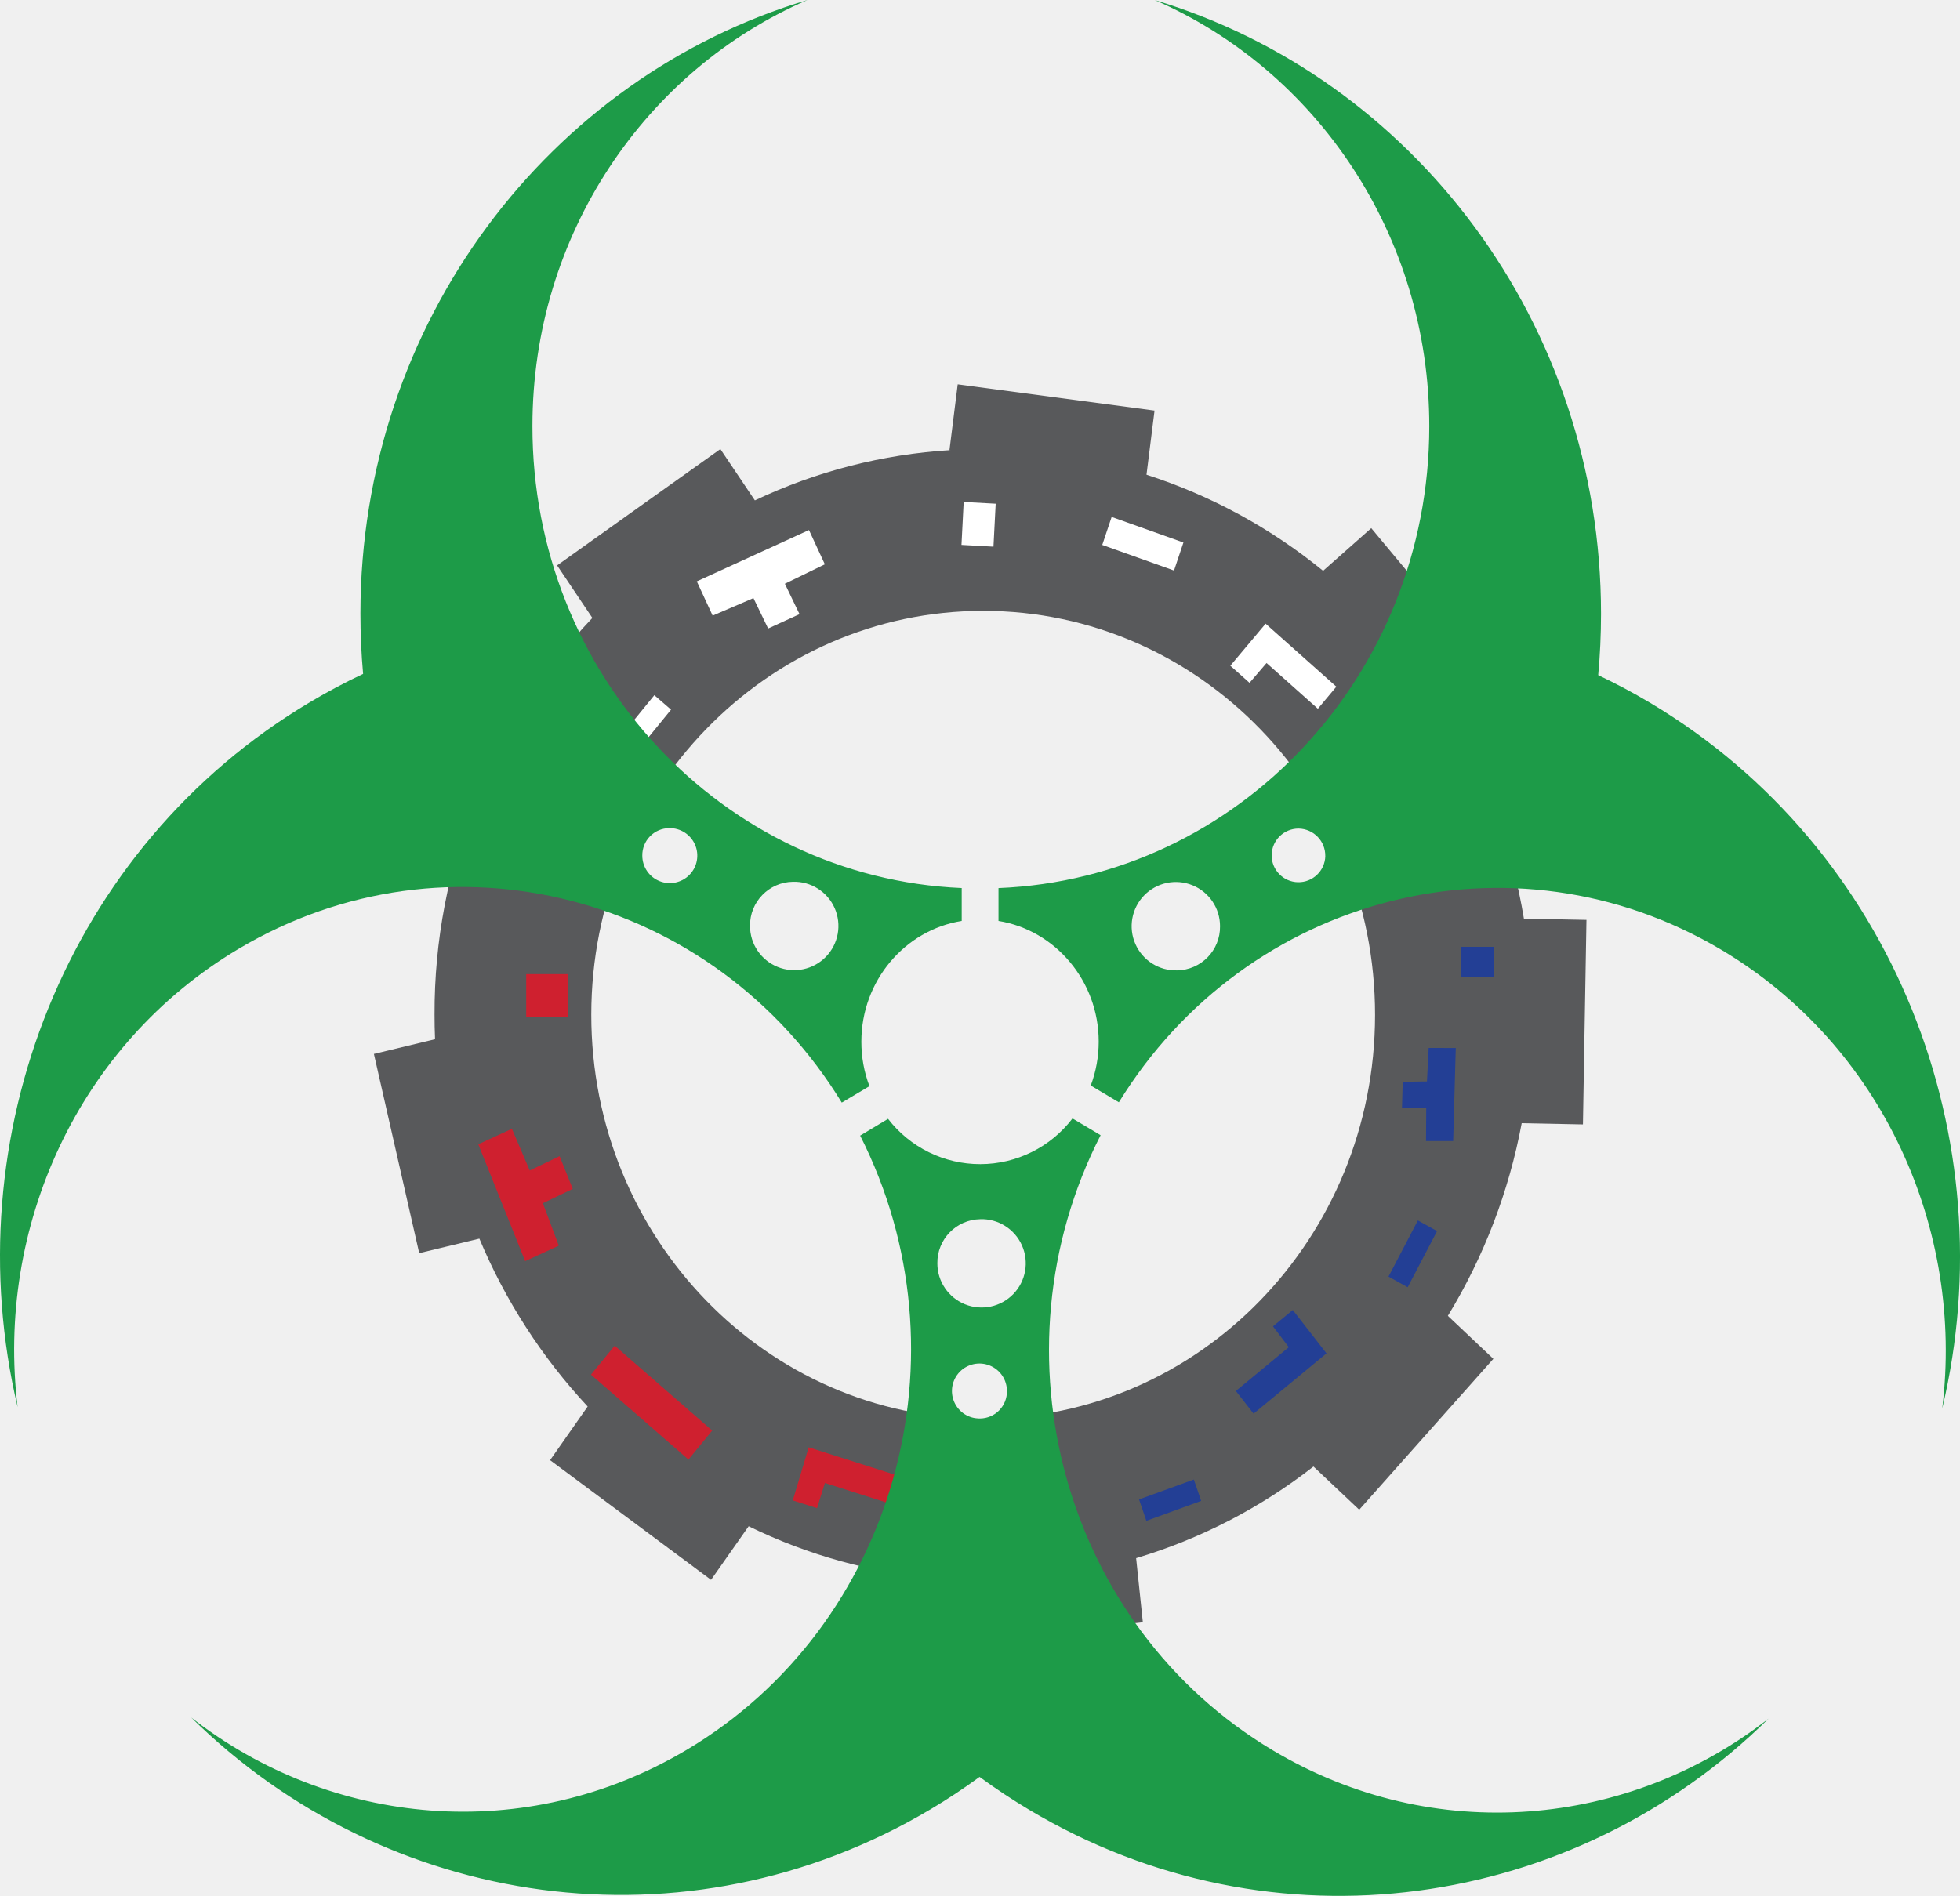
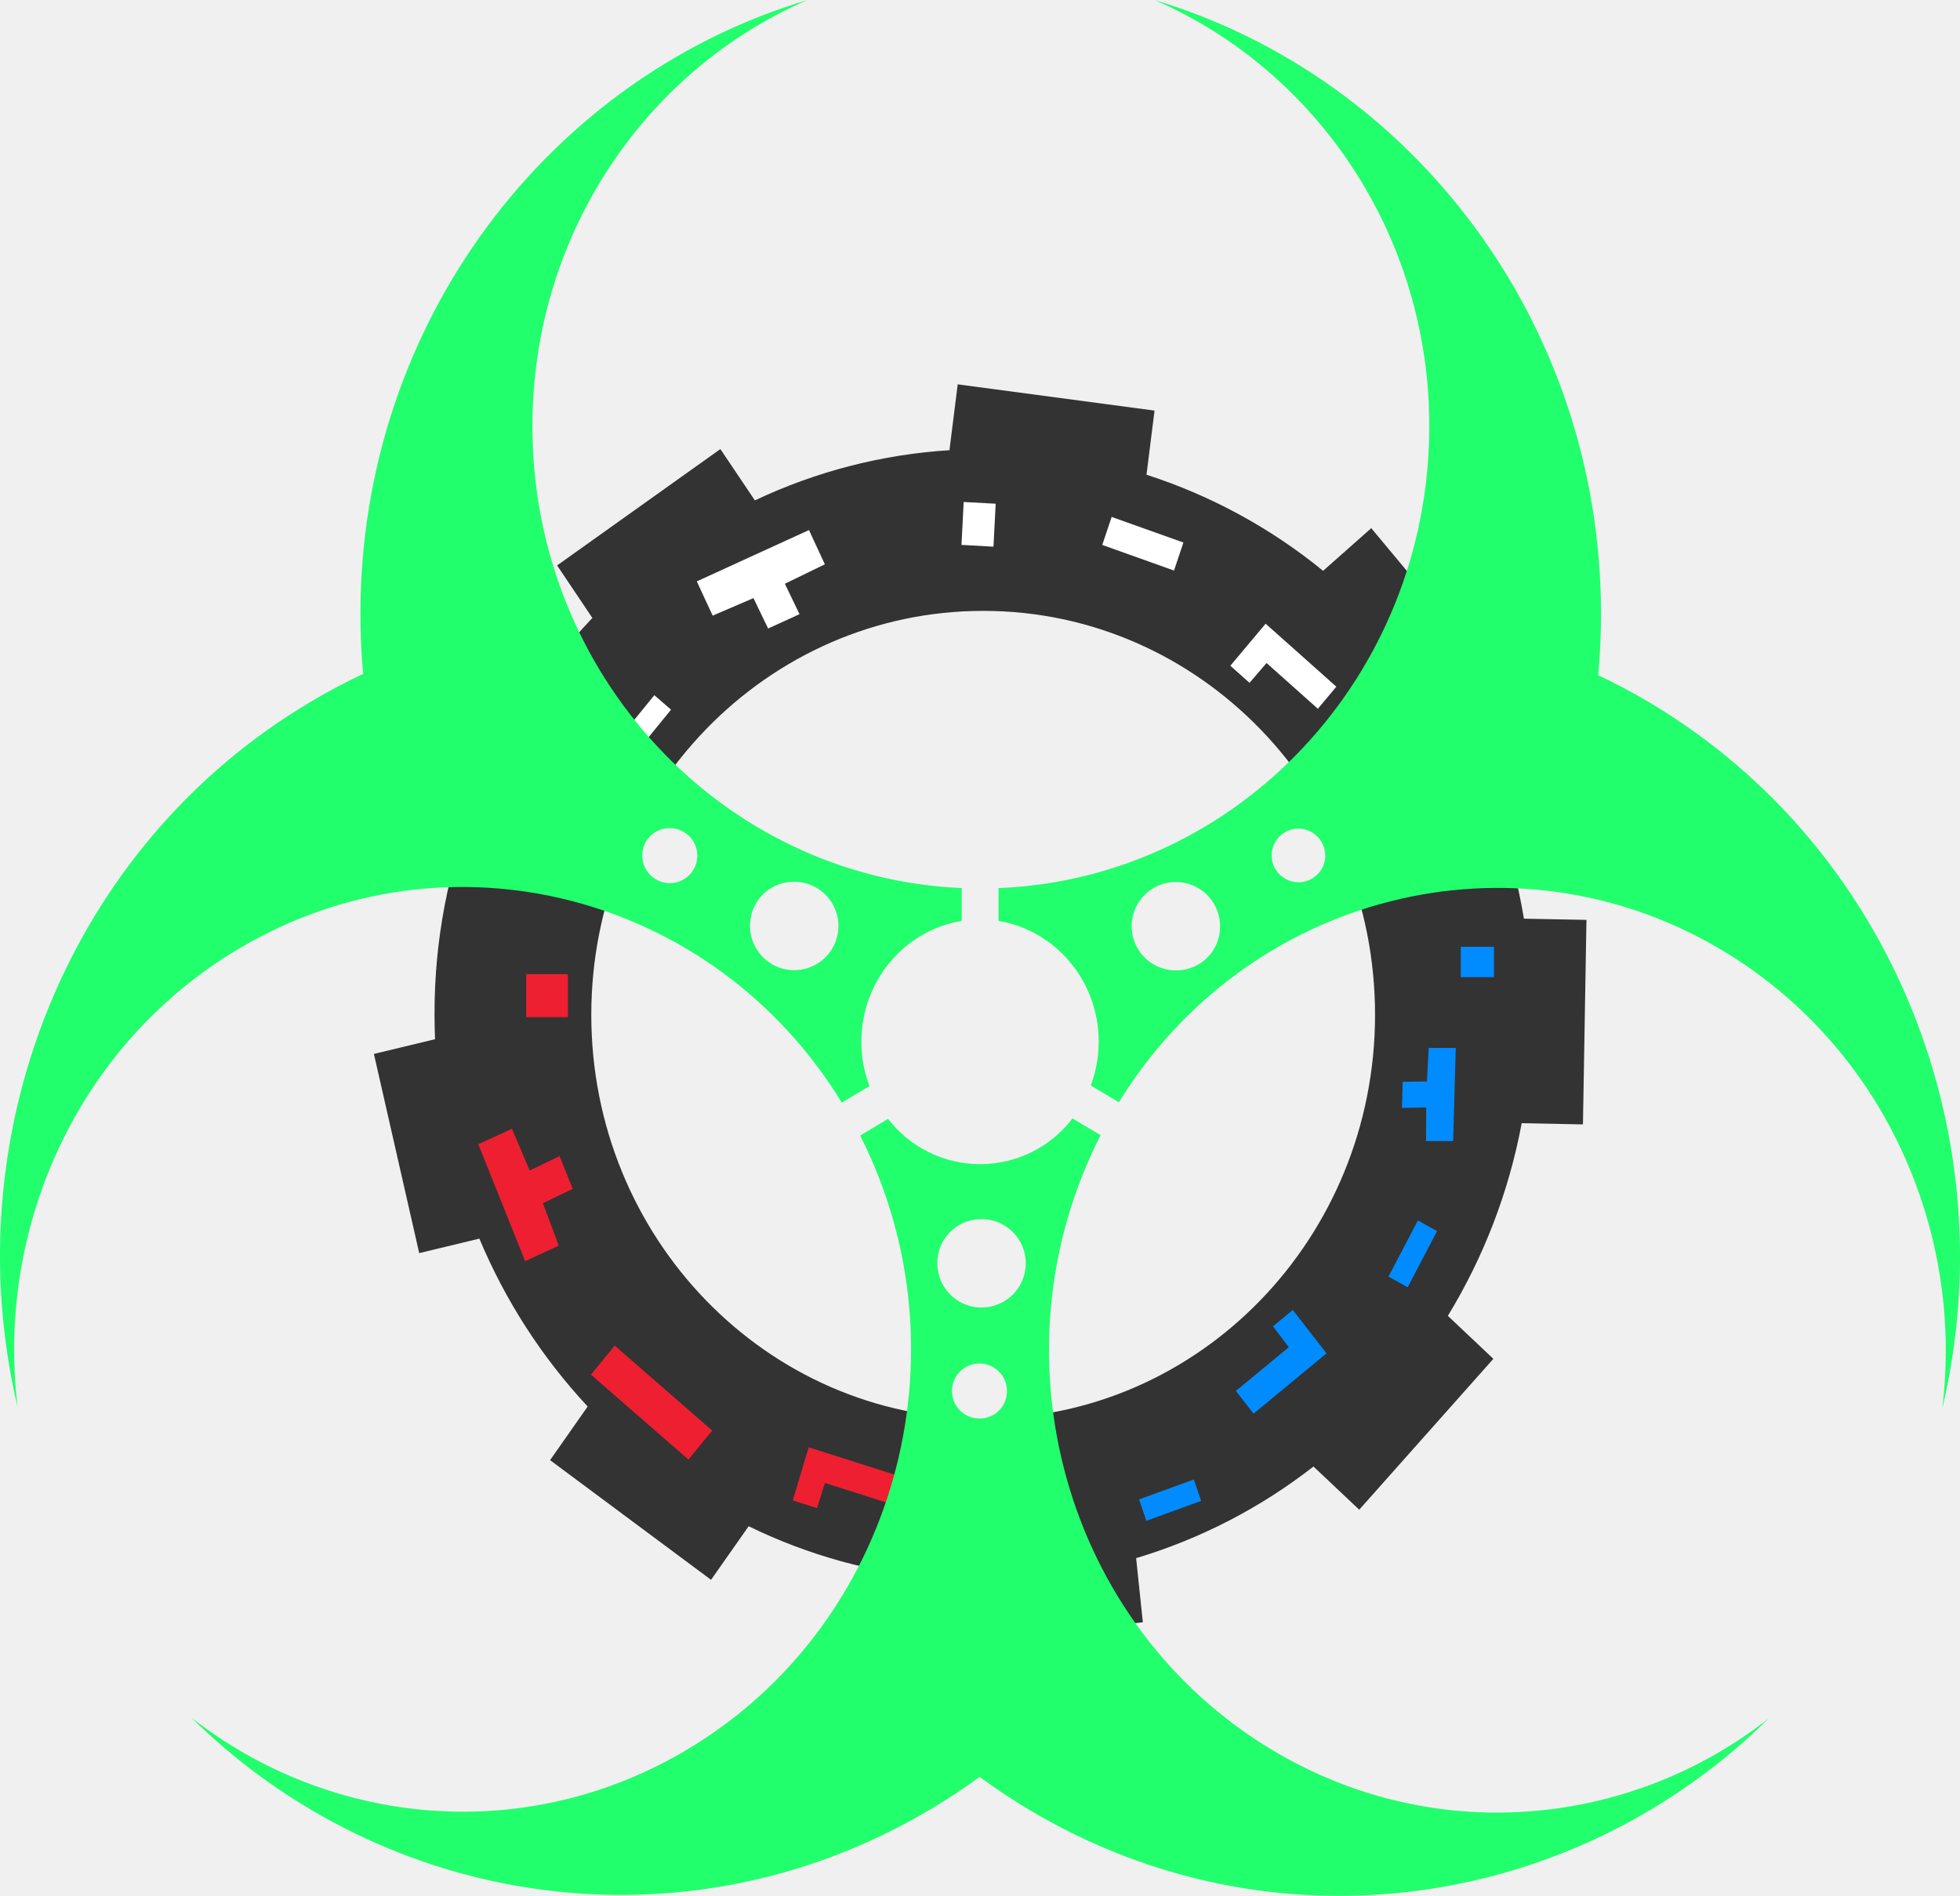
<svg xmlns="http://www.w3.org/2000/svg" id="Logo" viewBox="0 0 584.43 565.45">
  <defs>
-     <style>.cls-1{fill:#58595b;}.cls-1,.cls-2,.cls-4,.cls-5,.cls-7{fill-rule:evenodd;}.cls-2,.cls-3{fill:#cf202f;}.cls-4{fill:#fff;}.cls-5,.cls-6{fill:#233f95;}.cls-7{fill:#1d9b48;}</style>
+     <style>
+             .cls-1 {
+                 fill: #333;
+             }
+             .cls-1,
+             .cls-2,
+             .cls-4,
+             .cls-5,
+             .cls-7 {
+                 fill-rule: evenodd;
+             }
+             .cls-2,
+             .cls-3 {
+                 fill: #ee1f31;
+             }
+             .cls-4 {
+                 fill: #fff;
+             }
+             .cls-5,
+             .cls-6 {
+                 fill: #008cff;
+             }
+             .cls-7 {
+                 fill: #21ff6d;
+             }
+         </style>
  </defs>
  <path id="Gear" class="cls-1" d="M129.72,309.95l-18.23,4.39L125,373.75l17.94-4.32a169.36,169.36,0,0,0,32.29,50.07l-11.21,16,48,35.69,11.23-16-0.06,0a158.77,158.77,0,0,0,56.73,15.64l2,19.52,58.85-6.5-2-19.12a161.19,161.19,0,0,0,52.88-27.33l13.64,12.88,40-45-13.57-12.82A170.66,170.66,0,0,0,453.74,335L472,335.36l1.05-61L454.4,274a170.83,170.83,0,0,0-20.81-57.92l13.85-12.26-38.56-46.29-14.36,12.72a161.58,161.58,0,0,0-52.66-28.66l2.4-19.13-58.69-7.83-2.46,19.62,0.35,0a158.74,158.74,0,0,0-58.37,15L214.8,133.94l-48.68,34.7,10.51,15.67a170.8,170.8,0,0,0-47.06,118.27C129.56,305,129.62,307.5,129.72,309.95ZM293.22,182.2c64.54,0,116.83,54,116.79,120.53S357.64,423.17,293.1,423.14s-116.83-54-116.79-120.53S228.69,182.16,293.22,182.2Z" transform="translate(0)" />
  <g id="Red_Things" data-name="Red Things">
    <polygon class="cls-2" points="183.29 401.35 212.36 426.67 205.28 435.32 176.21 409.99 183.29 401.35" />
    <polygon class="cls-2" points="156.59 376.14 142.61 341.28 152.64 336.67 157.95 349.1 166.86 344.82 170.78 354.59 161.87 358.86 166.62 371.53 156.59 376.14" />
    <polygon class="cls-2" points="236.39 447.51 241.13 431.67 267.78 440.14 265.3 448.45 245.97 442.3 243.62 449.81 236.39 447.51" />
    <polygon class="cls-2" points="292.63 449.49 316.63 446.71 317.44 454.21 293.44 456.98 292.63 449.49" />
    <rect class="cls-3" x="156.9" y="290.54" width="12.44" height="12.83" />
    <polygon class="cls-2" points="155.2 245.53 161.4 247.74 155.72 264.62 149.52 262.4 155.2 245.53" />
  </g>
  <g id="White_Things" data-name="White Things">
    <polygon class="cls-4" points="418.74 216.03 437.71 250.04 428.19 255.68 409.22 221.67 418.74 216.03" />
    <polygon class="cls-4" points="207.77 173.4 241.22 158.09 245.95 168.31 234.03 174.11 238.4 183.18 229.04 187.46 224.66 178.39 212.5 183.62 207.77 173.4" />
    <polygon class="cls-4" points="366.86 198.56 377.38 186.02 398.47 204.81 392.96 211.39 377.66 197.75 372.58 203.66 366.86 198.56" />
    <polygon class="cls-4" points="183.24 221.93 195.11 207.35 200.09 211.66 188.22 226.23 183.24 221.93" />
    <polygon class="cls-4" points="287.35 149.72 296.89 150.24 296.23 163.05 286.69 162.52 287.35 149.72" />
    <polygon class="cls-4" points="352.87 161.81 350.07 170.17 328.67 162.53 331.47 154.18 352.87 161.81" />
  </g>
  <g id="Blue_Things" data-name="Blue Things">
    <polygon class="cls-5" points="434.08 312.57 433.3 340.33 425.21 340.32 425.27 330.32 418.04 330.43 418.26 322.65 425.49 322.54 426 312.55 434.08 312.57" />
    <polygon class="cls-5" points="385.48 390.71 395.54 403.65 373.79 421.63 368.51 414.86 384.29 401.81 379.58 395.59 385.48 390.71" />
    <polygon class="cls-5" points="414.02 380.75 422.78 364 428.5 367.18 419.74 383.93 414.02 380.75" />
    <polygon class="cls-5" points="355.98 441.27 358.16 447.65 341.82 453.59 339.64 447.21 355.98 441.27" />
    <rect class="cls-6" x="435.58" y="282.39" width="9.88" height="9.05" />
  </g>
  <g id="Biohazard">
    <path class="cls-7" d="M297.73,264.88v9.8c16.9,2.73,29.89,17.88,29.88,36a37.16,37.16,0,0,1-2.37,13.08l8.38,5c38.19-62.06,117.45-82.54,179.76-45.41,48,28.63,72.33,83.36,65.75,136.75,19.11-80.22-14.19-167-87.07-210.46q-7.64-4.55-15.51-8.27,0.83-9,.84-18.24c0-86.77-56.15-160-133.08-183.11,48.12,20.89,81.9,70,81.87,127.16C426.14,201.5,369.1,262,297.73,264.88ZM351,289.42a13.18,13.18,0,1,1,12.79-13.17A13,13,0,0,1,351,289.42Zm44.18-34.09a8,8,0,1,1-7.95-8.2A8.08,8.08,0,0,1,395.17,255.33Z" transform="translate(0)" />
    <path class="cls-7" d="M5.26,419.69C-1.26,366.28,23.08,311.58,71.15,283c62.41-37.11,141.76-16.44,179.85,45.85l8.25-4.9a37.1,37.1,0,0,1-2.41-13.27c0-18.17,13-33.3,29.92-36v-9.81c-71.23-3.07-128.07-63.59-128-137.78,0-57.21,33.86-106.25,82-127.08C163.8,23,107.52,96.19,107.47,183q0,9.09.8,18-8,3.76-15.74,8.37C19.63,252.66-13.77,339.44,5.26,419.69ZM236.43,263a13.18,13.18,0,1,1-12.79,13.17A13,13,0,0,1,236.43,263Zm-36.91-16a8.2,8.2,0,1,1-8,8.2A8.08,8.08,0,0,1,199.53,247Z" transform="translate(0)" />
    <path class="cls-7" d="M277.39,539.68q7.66-4.55,14.7-9.71,7.16,5.25,14.91,9.88c72.86,43.42,162.46,29.84,220.35-27.27-41.6,32.52-99.72,38.14-147.75,9.51-62.39-37.18-84.71-118.35-51.42-183.51l-8.38-5a34.65,34.65,0,0,1-55,.12l-8.32,5c33,65.14,10.62,146.14-51.73,183.2-48.07,28.58-106.18,22.88-147.76-9.67C114.9,569.34,204.48,583,277.39,539.68Zm14.86-116.61a8.2,8.2,0,1,1,8-8.2A8.08,8.08,0,0,1,292.26,423.07Zm0-59.45A13.18,13.18,0,1,1,279.5,376.8,13,13,0,0,1,292.29,363.63Z" transform="translate(0)" />
  </g>
</svg>
